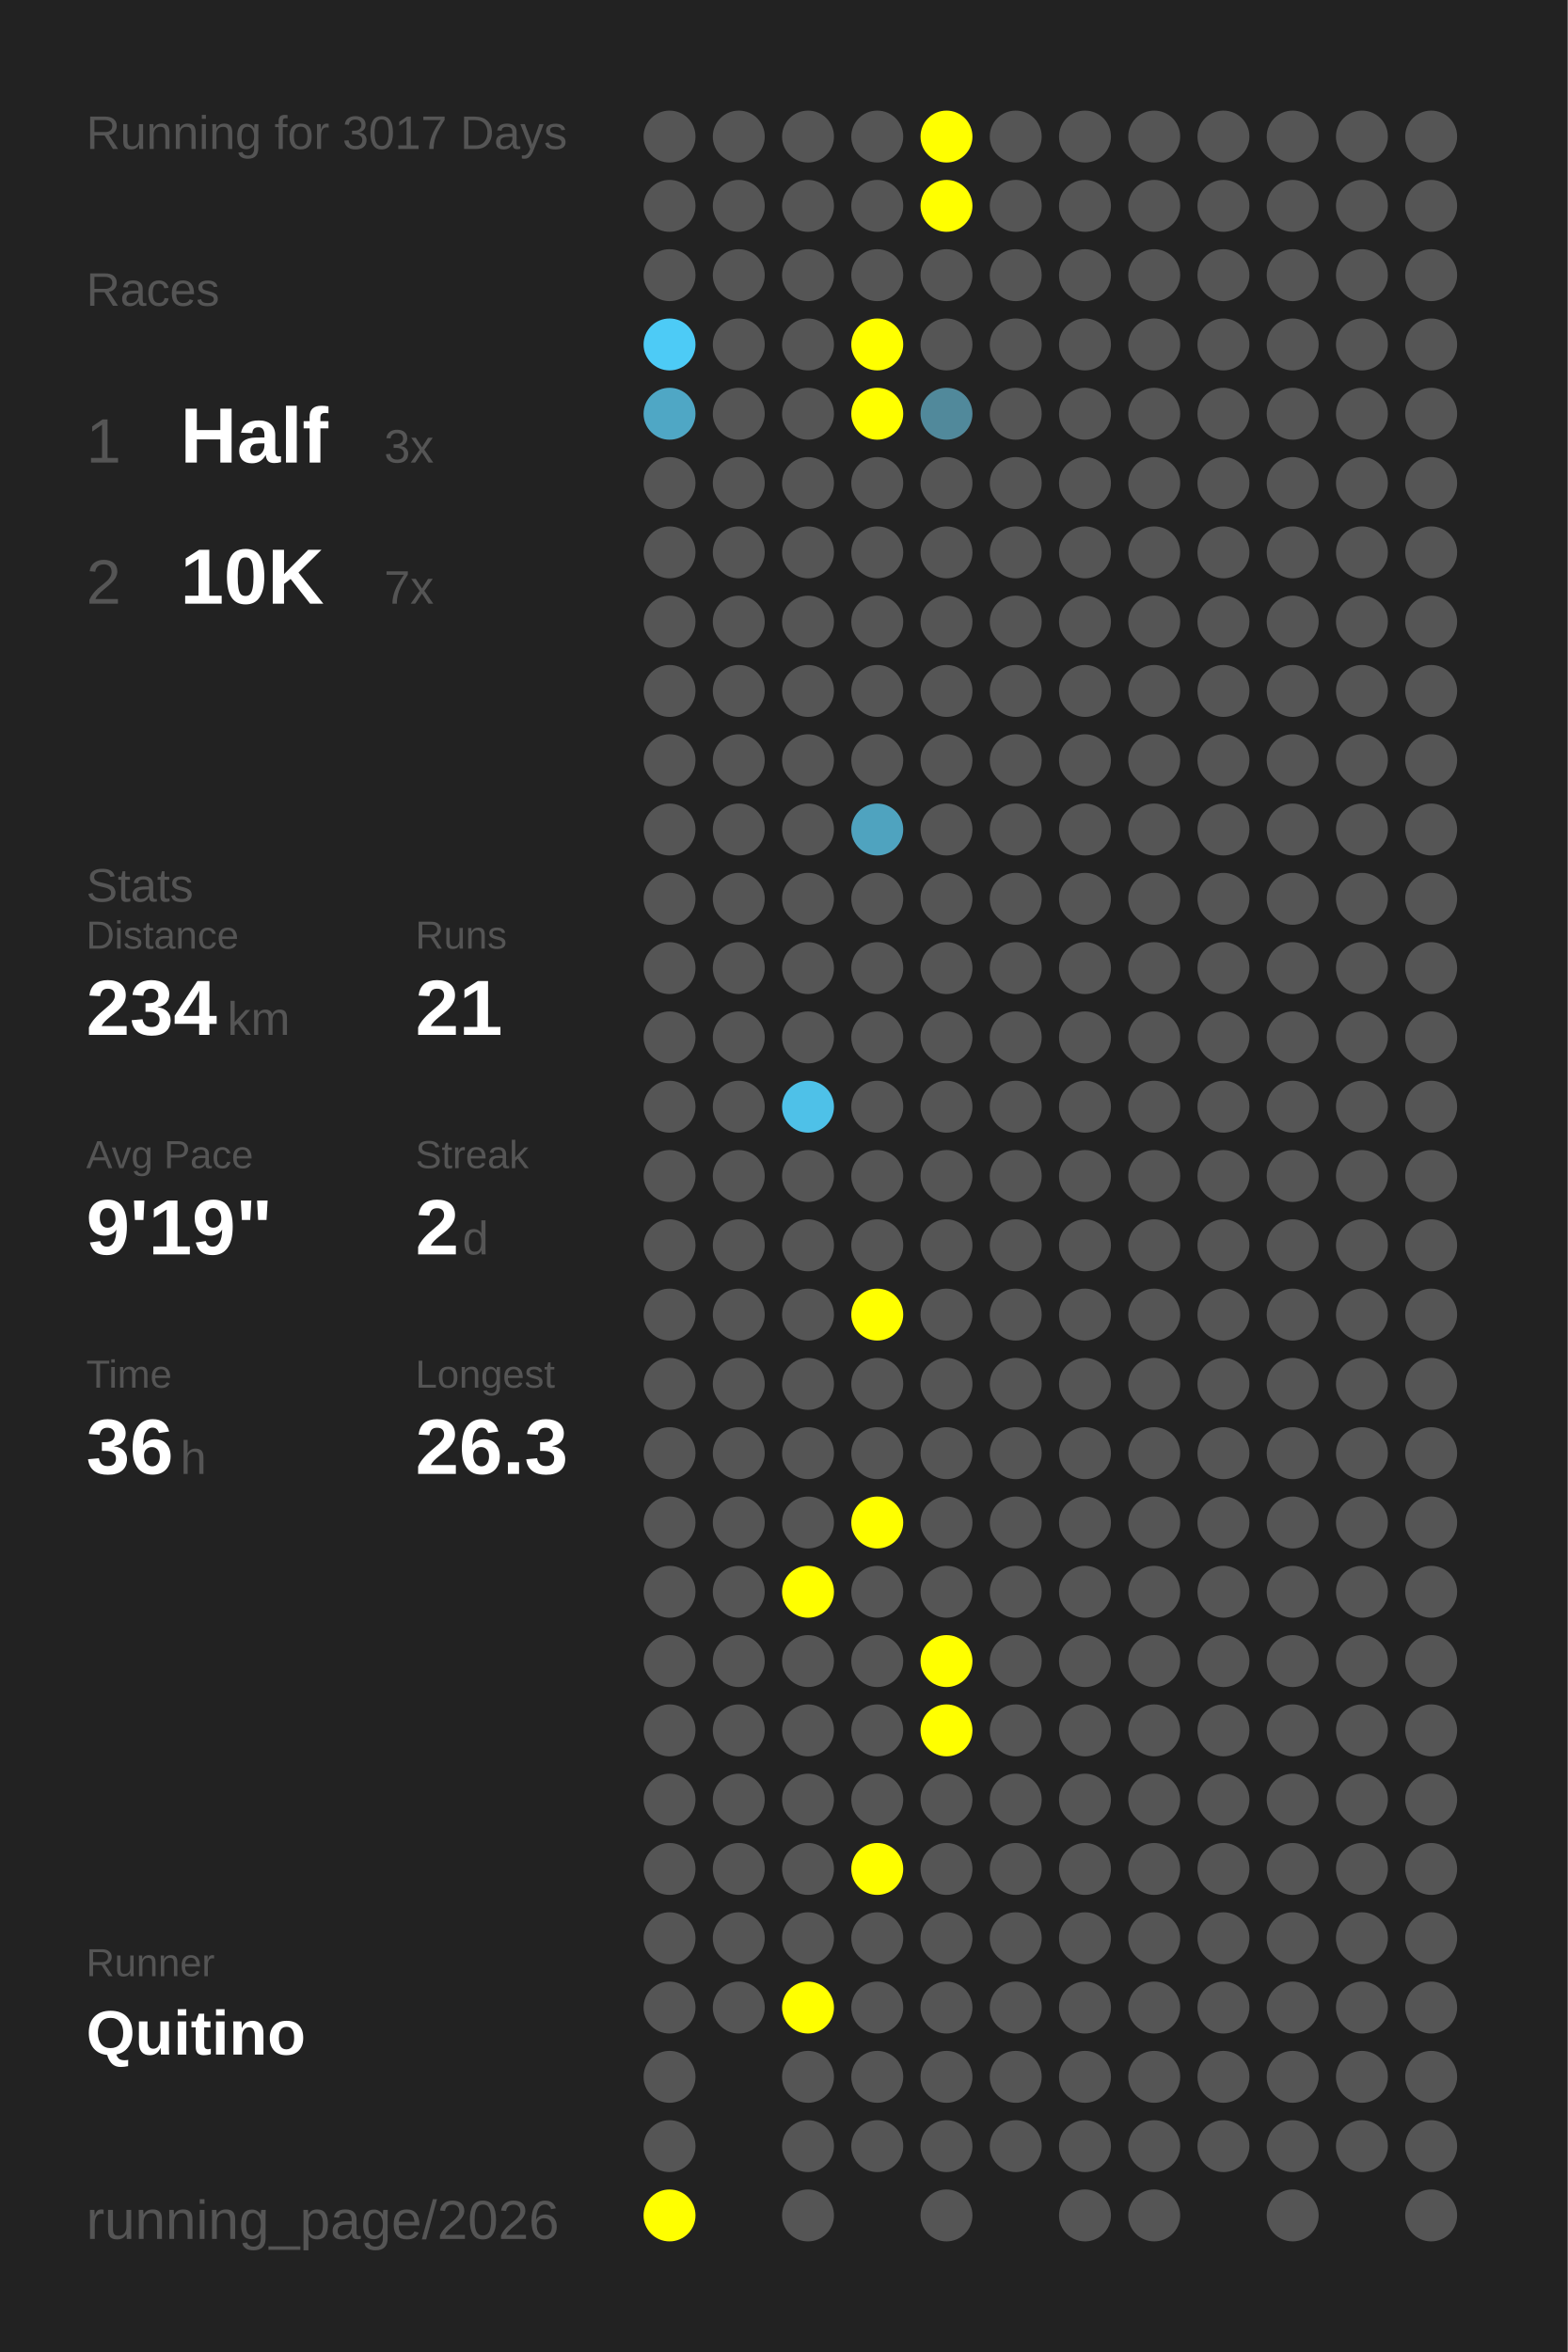
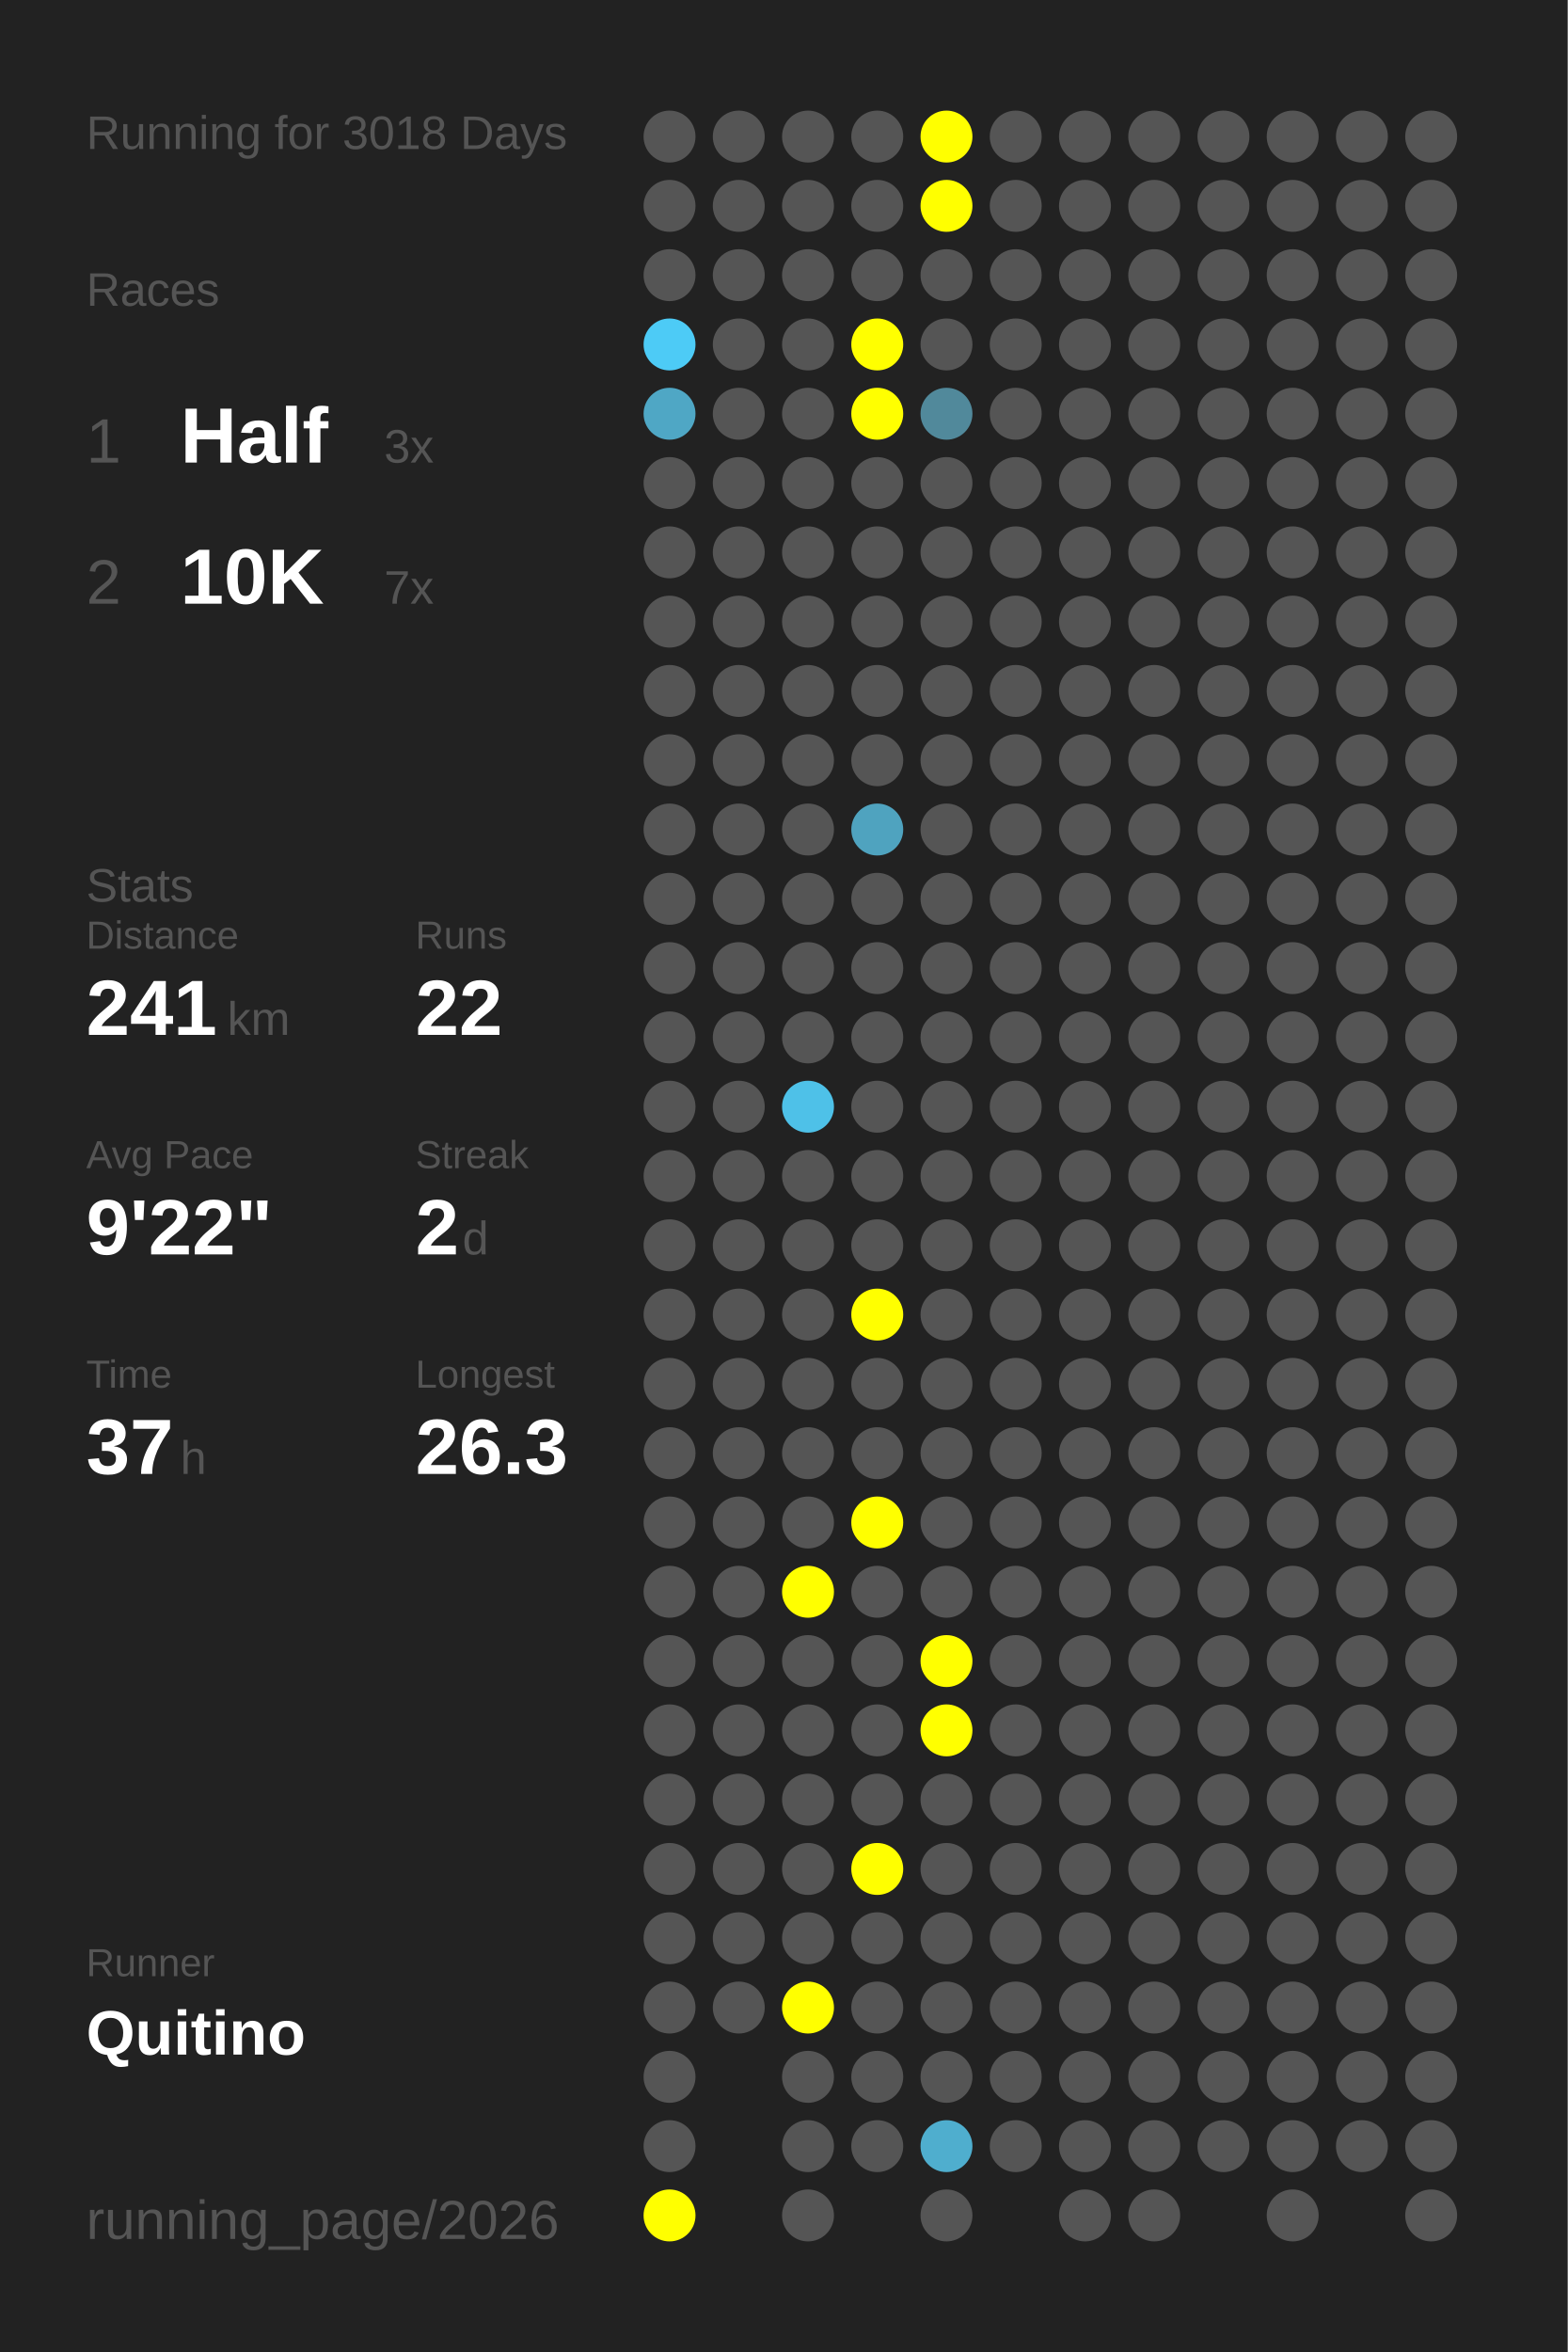
<svg xmlns="http://www.w3.org/2000/svg" baseProfile="full" height="300mm" version="1.1" viewBox="0,0,200,300" width="200mm">
  <defs />
  <rect fill="#222222" height="300" width="200" x="0" y="0" />
-   <text fill="#555555" style="font-size:6px; font-family:Arial;" x="11" y="19">Running for 3017 Days</text>
+   <text fill="#555555" style="font-size:6px; font-family:Arial;" x="11" y="19">Running for 3018 Days</text>
  <text fill="#555555" style="font-size:6px; font-family:Arial;" x="11" y="39">Races</text>
  <text fill="#555555" style="font-size:8px; font-family:Arial;" x="11" y="59">1</text>
  <text fill="#FFFFFF" style="font-size:10px; font-family:Arial; font-weight:bold;" x="23" y="59">Half</text>
  <text fill="#555555" style="font-size:6px; font-family:Arial;" x="49" y="59">3x</text>
  <text fill="#555555" style="font-size:8px; font-family:Arial;" x="11" y="77">2</text>
  <text fill="#FFFFFF" style="font-size:10px; font-family:Arial; font-weight:bold;" x="23" y="77">10K</text>
  <text fill="#555555" style="font-size:6px; font-family:Arial;" x="49" y="77">7x</text>
  <text fill="#555555" style="font-size:6px; font-family:Arial;" x="11" y="115">Stats</text>
  <text fill="#555555" style="font-size:5px; font-family:Arial;" x="11" y="121">Distance</text>
-   <text fill="#FFFFFF" style="font-size:10px; font-family:Arial; font-weight:bold;" x="11" y="132">234</text>
+   <text fill="#FFFFFF" style="font-size:10px; font-family:Arial; font-weight:bold;" x="11" y="132">241</text>
  <text fill="#555555" style="font-size:6px; font-family:Arial;" x="29" y="132">km</text>
  <text fill="#555555" style="font-size:5px; font-family:Arial;" x="53" y="121">Runs</text>
-   <text fill="#FFFFFF" style="font-size:10px; font-family:Arial; font-weight:bold;" x="53" y="132">21</text>
+   <text fill="#FFFFFF" style="font-size:10px; font-family:Arial; font-weight:bold;" x="53" y="132">22</text>
  <text fill="#555555" style="font-size:5px; font-family:Arial;" x="11" y="149">Avg Pace</text>
-   <text fill="#FFFFFF" style="font-size:10px; font-family:Arial; font-weight:bold;" x="11" y="160">9'19"</text>
+   <text fill="#FFFFFF" style="font-size:10px; font-family:Arial; font-weight:bold;" x="11" y="160">9'22"</text>
  <text fill="#555555" style="font-size:5px; font-family:Arial;" x="53" y="149">Streak</text>
  <text fill="#FFFFFF" style="font-size:10px; font-family:Arial; font-weight:bold;" x="53" y="160">2</text>
  <text fill="#555555" style="font-size:6px; font-family:Arial;" x="59" y="160">d</text>
  <text fill="#555555" style="font-size:5px; font-family:Arial;" x="11" y="177">Time</text>
-   <text fill="#FFFFFF" style="font-size:10px; font-family:Arial; font-weight:bold;" x="11" y="188">36</text>
+   <text fill="#FFFFFF" style="font-size:10px; font-family:Arial; font-weight:bold;" x="11" y="188">37</text>
  <text fill="#555555" style="font-size:6px; font-family:Arial;" x="23" y="188">h</text>
  <text fill="#555555" style="font-size:5px; font-family:Arial;" x="53" y="177">Longest</text>
  <text fill="#FFFFFF" style="font-size:10px; font-family:Arial; font-weight:bold;" x="53" y="188">26.3</text>
  <text fill="#555555" style="font-size:5px; font-family:Arial;" x="11" y="252.065">Runner</text>
  <text fill="#FFFFFF" style="font-size:8px; font-family:Arial; font-weight:bold;" x="11" y="262.065">Quitino</text>
  <text fill="#555555" style="font-size:7px; font-family:Arial;" x="11" y="285.581">running_page/2026</text>
  <circle cx="85.417" cy="17.419" fill="#555555" r="3.312" />
  <circle cx="85.417" cy="26.258" fill="#555555" r="3.312" />
  <circle cx="85.417" cy="35.097" fill="#555555" r="3.312" />
  <circle cx="85.417" cy="43.935" fill="#4dcbf6" r="3.312" />
  <circle cx="85.417" cy="52.774" fill="#4fa7c5" r="3.312" />
  <circle cx="85.417" cy="61.613" fill="#555555" r="3.312" />
  <circle cx="85.417" cy="70.452" fill="#555555" r="3.312" />
  <circle cx="85.417" cy="79.29" fill="#555555" r="3.312" />
  <circle cx="85.417" cy="88.129" fill="#555555" r="3.312" />
  <circle cx="85.417" cy="96.968" fill="#555555" r="3.312" />
  <circle cx="85.417" cy="105.806" fill="#555555" r="3.312" />
  <circle cx="85.417" cy="114.645" fill="#555555" r="3.312" />
  <circle cx="85.417" cy="123.484" fill="#555555" r="3.312" />
  <circle cx="85.417" cy="132.323" fill="#555555" r="3.312" />
  <circle cx="85.417" cy="141.161" fill="#555555" r="3.312" />
  <circle cx="85.417" cy="150" fill="#555555" r="3.312" />
  <circle cx="85.417" cy="158.839" fill="#555555" r="3.312" />
  <circle cx="85.417" cy="167.677" fill="#555555" r="3.312" />
  <circle cx="85.417" cy="176.516" fill="#555555" r="3.312" />
  <circle cx="85.417" cy="185.355" fill="#555555" r="3.312" />
  <circle cx="85.417" cy="194.194" fill="#555555" r="3.312" />
  <circle cx="85.417" cy="203.032" fill="#555555" r="3.312" />
  <circle cx="85.417" cy="211.871" fill="#555555" r="3.312" />
  <circle cx="85.417" cy="220.71" fill="#555555" r="3.312" />
  <circle cx="85.417" cy="229.548" fill="#555555" r="3.312" />
  <circle cx="85.417" cy="238.387" fill="#555555" r="3.312" />
  <circle cx="85.417" cy="247.226" fill="#555555" r="3.312" />
  <circle cx="85.417" cy="256.065" fill="#555555" r="3.312" />
  <circle cx="85.417" cy="264.903" fill="#555555" r="3.312" />
  <circle cx="85.417" cy="273.742" fill="#555555" r="3.312" />
  <circle cx="85.417" cy="282.581" fill="#FFFF00" r="3.312" />
  <circle cx="94.25" cy="17.419" fill="#555555" r="3.312" />
  <circle cx="94.25" cy="26.258" fill="#555555" r="3.312" />
  <circle cx="94.25" cy="35.097" fill="#555555" r="3.312" />
  <circle cx="94.25" cy="43.935" fill="#555555" r="3.312" />
  <circle cx="94.25" cy="52.774" fill="#555555" r="3.312" />
  <circle cx="94.25" cy="61.613" fill="#555555" r="3.312" />
  <circle cx="94.25" cy="70.452" fill="#555555" r="3.312" />
  <circle cx="94.25" cy="79.29" fill="#555555" r="3.312" />
  <circle cx="94.25" cy="88.129" fill="#555555" r="3.312" />
  <circle cx="94.25" cy="96.968" fill="#555555" r="3.312" />
  <circle cx="94.25" cy="105.806" fill="#555555" r="3.312" />
  <circle cx="94.25" cy="114.645" fill="#555555" r="3.312" />
  <circle cx="94.25" cy="123.484" fill="#555555" r="3.312" />
  <circle cx="94.25" cy="132.323" fill="#555555" r="3.312" />
  <circle cx="94.25" cy="141.161" fill="#555555" r="3.312" />
  <circle cx="94.25" cy="150" fill="#555555" r="3.312" />
  <circle cx="94.25" cy="158.839" fill="#555555" r="3.312" />
  <circle cx="94.25" cy="167.677" fill="#555555" r="3.312" />
  <circle cx="94.25" cy="176.516" fill="#555555" r="3.312" />
  <circle cx="94.25" cy="185.355" fill="#555555" r="3.312" />
  <circle cx="94.25" cy="194.194" fill="#555555" r="3.312" />
  <circle cx="94.25" cy="203.032" fill="#555555" r="3.312" />
  <circle cx="94.25" cy="211.871" fill="#555555" r="3.312" />
  <circle cx="94.25" cy="220.71" fill="#555555" r="3.312" />
  <circle cx="94.25" cy="229.548" fill="#555555" r="3.312" />
  <circle cx="94.25" cy="238.387" fill="#555555" r="3.312" />
  <circle cx="94.25" cy="247.226" fill="#555555" r="3.312" />
  <circle cx="94.25" cy="256.065" fill="#555555" r="3.312" />
  <circle cx="103.083" cy="17.419" fill="#555555" r="3.312" />
  <circle cx="103.083" cy="26.258" fill="#555555" r="3.312" />
  <circle cx="103.083" cy="35.097" fill="#555555" r="3.312" />
  <circle cx="103.083" cy="43.935" fill="#555555" r="3.312" />
  <circle cx="103.083" cy="52.774" fill="#555555" r="3.312" />
  <circle cx="103.083" cy="61.613" fill="#555555" r="3.312" />
  <circle cx="103.083" cy="70.452" fill="#555555" r="3.312" />
  <circle cx="103.083" cy="79.29" fill="#555555" r="3.312" />
  <circle cx="103.083" cy="88.129" fill="#555555" r="3.312" />
  <circle cx="103.083" cy="96.968" fill="#555555" r="3.312" />
  <circle cx="103.083" cy="105.806" fill="#555555" r="3.312" />
  <circle cx="103.083" cy="114.645" fill="#555555" r="3.312" />
  <circle cx="103.083" cy="123.484" fill="#555555" r="3.312" />
  <circle cx="103.083" cy="132.323" fill="#555555" r="3.312" />
  <circle cx="103.083" cy="141.161" fill="#4ec1e8" r="3.312" />
  <circle cx="103.083" cy="150" fill="#555555" r="3.312" />
  <circle cx="103.083" cy="158.839" fill="#555555" r="3.312" />
  <circle cx="103.083" cy="167.677" fill="#555555" r="3.312" />
  <circle cx="103.083" cy="176.516" fill="#555555" r="3.312" />
  <circle cx="103.083" cy="185.355" fill="#555555" r="3.312" />
  <circle cx="103.083" cy="194.194" fill="#555555" r="3.312" />
  <circle cx="103.083" cy="203.032" fill="#FFFF00" r="3.312" />
  <circle cx="103.083" cy="211.871" fill="#555555" r="3.312" />
  <circle cx="103.083" cy="220.71" fill="#555555" r="3.312" />
  <circle cx="103.083" cy="229.548" fill="#555555" r="3.312" />
  <circle cx="103.083" cy="238.387" fill="#555555" r="3.312" />
  <circle cx="103.083" cy="247.226" fill="#555555" r="3.312" />
  <circle cx="103.083" cy="256.065" fill="#FFFF00" r="3.312" />
  <circle cx="103.083" cy="264.903" fill="#555555" r="3.312" />
  <circle cx="103.083" cy="273.742" fill="#555555" r="3.312" />
  <circle cx="103.083" cy="282.581" fill="#555555" r="3.312" />
  <circle cx="111.917" cy="17.419" fill="#555555" r="3.312" />
  <circle cx="111.917" cy="26.258" fill="#555555" r="3.312" />
  <circle cx="111.917" cy="35.097" fill="#555555" r="3.312" />
  <circle cx="111.917" cy="43.935" fill="#FFFF00" r="3.312" />
  <circle cx="111.917" cy="52.774" fill="#FFFF00" r="3.312" />
  <circle cx="111.917" cy="61.613" fill="#555555" r="3.312" />
  <circle cx="111.917" cy="70.452" fill="#555555" r="3.312" />
  <circle cx="111.917" cy="79.29" fill="#555555" r="3.312" />
  <circle cx="111.917" cy="88.129" fill="#555555" r="3.312" />
  <circle cx="111.917" cy="96.968" fill="#555555" r="3.312" />
  <circle cx="111.917" cy="105.806" fill="#4fa3bf" r="3.312" />
  <circle cx="111.917" cy="114.645" fill="#555555" r="3.312" />
  <circle cx="111.917" cy="123.484" fill="#555555" r="3.312" />
  <circle cx="111.917" cy="132.323" fill="#555555" r="3.312" />
  <circle cx="111.917" cy="141.161" fill="#555555" r="3.312" />
  <circle cx="111.917" cy="150" fill="#555555" r="3.312" />
  <circle cx="111.917" cy="158.839" fill="#555555" r="3.312" />
  <circle cx="111.917" cy="167.677" fill="#FFFF00" r="3.312" />
  <circle cx="111.917" cy="176.516" fill="#555555" r="3.312" />
  <circle cx="111.917" cy="185.355" fill="#555555" r="3.312" />
  <circle cx="111.917" cy="194.194" fill="#FFFF00" r="3.312" />
  <circle cx="111.917" cy="203.032" fill="#555555" r="3.312" />
  <circle cx="111.917" cy="211.871" fill="#555555" r="3.312" />
  <circle cx="111.917" cy="220.71" fill="#555555" r="3.312" />
  <circle cx="111.917" cy="229.548" fill="#555555" r="3.312" />
  <circle cx="111.917" cy="238.387" fill="#FFFF00" r="3.312" />
  <circle cx="111.917" cy="247.226" fill="#555555" r="3.312" />
  <circle cx="111.917" cy="256.065" fill="#555555" r="3.312" />
  <circle cx="111.917" cy="264.903" fill="#555555" r="3.312" />
  <circle cx="111.917" cy="273.742" fill="#555555" r="3.312" />
  <circle cx="120.75" cy="17.419" fill="#FFFF00" r="3.312" />
  <circle cx="120.75" cy="26.258" fill="#FFFF00" r="3.312" />
  <circle cx="120.75" cy="35.097" fill="#555555" r="3.312" />
  <circle cx="120.75" cy="43.935" fill="#555555" r="3.312" />
  <circle cx="120.75" cy="52.774" fill="#51899b" r="3.312" />
  <circle cx="120.75" cy="61.613" fill="#555555" r="3.312" />
  <circle cx="120.75" cy="70.452" fill="#555555" r="3.312" />
  <circle cx="120.75" cy="79.29" fill="#555555" r="3.312" />
  <circle cx="120.75" cy="88.129" fill="#555555" r="3.312" />
  <circle cx="120.75" cy="96.968" fill="#555555" r="3.312" />
  <circle cx="120.75" cy="105.806" fill="#555555" r="3.312" />
  <circle cx="120.75" cy="114.645" fill="#555555" r="3.312" />
  <circle cx="120.75" cy="123.484" fill="#555555" r="3.312" />
  <circle cx="120.75" cy="132.323" fill="#555555" r="3.312" />
  <circle cx="120.75" cy="141.161" fill="#555555" r="3.312" />
  <circle cx="120.75" cy="150" fill="#555555" r="3.312" />
  <circle cx="120.75" cy="158.839" fill="#555555" r="3.312" />
  <circle cx="120.75" cy="167.677" fill="#555555" r="3.312" />
  <circle cx="120.75" cy="176.516" fill="#555555" r="3.312" />
  <circle cx="120.75" cy="185.355" fill="#555555" r="3.312" />
  <circle cx="120.75" cy="194.194" fill="#555555" r="3.312" />
  <circle cx="120.75" cy="203.032" fill="#555555" r="3.312" />
  <circle cx="120.75" cy="211.871" fill="#FFFF00" r="3.312" />
  <circle cx="120.75" cy="220.71" fill="#FFFF00" r="3.312" />
  <circle cx="120.75" cy="229.548" fill="#555555" r="3.312" />
  <circle cx="120.75" cy="238.387" fill="#555555" r="3.312" />
  <circle cx="120.75" cy="247.226" fill="#555555" r="3.312" />
  <circle cx="120.75" cy="256.065" fill="#555555" r="3.312" />
  <circle cx="120.75" cy="264.903" fill="#555555" r="3.312" />
-   <circle cx="120.75" cy="273.742" fill="#555555" r="3.312" />
+   <circle cx="120.75" cy="273.742" fill="#4faece" r="3.312" />
  <circle cx="120.75" cy="282.581" fill="#555555" r="3.312" />
  <circle cx="129.583" cy="17.419" fill="#555555" r="3.312" />
  <circle cx="129.583" cy="26.258" fill="#555555" r="3.312" />
  <circle cx="129.583" cy="35.097" fill="#555555" r="3.312" />
  <circle cx="129.583" cy="43.935" fill="#555555" r="3.312" />
  <circle cx="129.583" cy="52.774" fill="#555555" r="3.312" />
  <circle cx="129.583" cy="61.613" fill="#555555" r="3.312" />
  <circle cx="129.583" cy="70.452" fill="#555555" r="3.312" />
  <circle cx="129.583" cy="79.29" fill="#555555" r="3.312" />
  <circle cx="129.583" cy="88.129" fill="#555555" r="3.312" />
  <circle cx="129.583" cy="96.968" fill="#555555" r="3.312" />
  <circle cx="129.583" cy="105.806" fill="#555555" r="3.312" />
  <circle cx="129.583" cy="114.645" fill="#555555" r="3.312" />
  <circle cx="129.583" cy="123.484" fill="#555555" r="3.312" />
  <circle cx="129.583" cy="132.323" fill="#555555" r="3.312" />
  <circle cx="129.583" cy="141.161" fill="#555555" r="3.312" />
  <circle cx="129.583" cy="150" fill="#555555" r="3.312" />
  <circle cx="129.583" cy="158.839" fill="#555555" r="3.312" />
  <circle cx="129.583" cy="167.677" fill="#555555" r="3.312" />
  <circle cx="129.583" cy="176.516" fill="#555555" r="3.312" />
  <circle cx="129.583" cy="185.355" fill="#555555" r="3.312" />
  <circle cx="129.583" cy="194.194" fill="#555555" r="3.312" />
  <circle cx="129.583" cy="203.032" fill="#555555" r="3.312" />
  <circle cx="129.583" cy="211.871" fill="#555555" r="3.312" />
  <circle cx="129.583" cy="220.71" fill="#555555" r="3.312" />
  <circle cx="129.583" cy="229.548" fill="#555555" r="3.312" />
  <circle cx="129.583" cy="238.387" fill="#555555" r="3.312" />
  <circle cx="129.583" cy="247.226" fill="#555555" r="3.312" />
  <circle cx="129.583" cy="256.065" fill="#555555" r="3.312" />
  <circle cx="129.583" cy="264.903" fill="#555555" r="3.312" />
  <circle cx="129.583" cy="273.742" fill="#555555" r="3.312" />
  <circle cx="138.417" cy="17.419" fill="#555555" r="3.312" />
  <circle cx="138.417" cy="26.258" fill="#555555" r="3.312" />
  <circle cx="138.417" cy="35.097" fill="#555555" r="3.312" />
  <circle cx="138.417" cy="43.935" fill="#555555" r="3.312" />
  <circle cx="138.417" cy="52.774" fill="#555555" r="3.312" />
  <circle cx="138.417" cy="61.613" fill="#555555" r="3.312" />
  <circle cx="138.417" cy="70.452" fill="#555555" r="3.312" />
  <circle cx="138.417" cy="79.29" fill="#555555" r="3.312" />
  <circle cx="138.417" cy="88.129" fill="#555555" r="3.312" />
  <circle cx="138.417" cy="96.968" fill="#555555" r="3.312" />
  <circle cx="138.417" cy="105.806" fill="#555555" r="3.312" />
  <circle cx="138.417" cy="114.645" fill="#555555" r="3.312" />
  <circle cx="138.417" cy="123.484" fill="#555555" r="3.312" />
  <circle cx="138.417" cy="132.323" fill="#555555" r="3.312" />
  <circle cx="138.417" cy="141.161" fill="#555555" r="3.312" />
  <circle cx="138.417" cy="150" fill="#555555" r="3.312" />
  <circle cx="138.417" cy="158.839" fill="#555555" r="3.312" />
  <circle cx="138.417" cy="167.677" fill="#555555" r="3.312" />
  <circle cx="138.417" cy="176.516" fill="#555555" r="3.312" />
  <circle cx="138.417" cy="185.355" fill="#555555" r="3.312" />
  <circle cx="138.417" cy="194.194" fill="#555555" r="3.312" />
  <circle cx="138.417" cy="203.032" fill="#555555" r="3.312" />
  <circle cx="138.417" cy="211.871" fill="#555555" r="3.312" />
  <circle cx="138.417" cy="220.71" fill="#555555" r="3.312" />
  <circle cx="138.417" cy="229.548" fill="#555555" r="3.312" />
  <circle cx="138.417" cy="238.387" fill="#555555" r="3.312" />
  <circle cx="138.417" cy="247.226" fill="#555555" r="3.312" />
  <circle cx="138.417" cy="256.065" fill="#555555" r="3.312" />
  <circle cx="138.417" cy="264.903" fill="#555555" r="3.312" />
  <circle cx="138.417" cy="273.742" fill="#555555" r="3.312" />
  <circle cx="138.417" cy="282.581" fill="#555555" r="3.312" />
  <circle cx="147.25" cy="17.419" fill="#555555" r="3.312" />
  <circle cx="147.25" cy="26.258" fill="#555555" r="3.312" />
  <circle cx="147.25" cy="35.097" fill="#555555" r="3.312" />
  <circle cx="147.25" cy="43.935" fill="#555555" r="3.312" />
  <circle cx="147.25" cy="52.774" fill="#555555" r="3.312" />
  <circle cx="147.25" cy="61.613" fill="#555555" r="3.312" />
  <circle cx="147.25" cy="70.452" fill="#555555" r="3.312" />
  <circle cx="147.25" cy="79.29" fill="#555555" r="3.312" />
  <circle cx="147.25" cy="88.129" fill="#555555" r="3.312" />
  <circle cx="147.25" cy="96.968" fill="#555555" r="3.312" />
  <circle cx="147.25" cy="105.806" fill="#555555" r="3.312" />
  <circle cx="147.25" cy="114.645" fill="#555555" r="3.312" />
  <circle cx="147.25" cy="123.484" fill="#555555" r="3.312" />
  <circle cx="147.25" cy="132.323" fill="#555555" r="3.312" />
  <circle cx="147.25" cy="141.161" fill="#555555" r="3.312" />
  <circle cx="147.25" cy="150" fill="#555555" r="3.312" />
  <circle cx="147.25" cy="158.839" fill="#555555" r="3.312" />
  <circle cx="147.25" cy="167.677" fill="#555555" r="3.312" />
  <circle cx="147.25" cy="176.516" fill="#555555" r="3.312" />
  <circle cx="147.25" cy="185.355" fill="#555555" r="3.312" />
  <circle cx="147.25" cy="194.194" fill="#555555" r="3.312" />
  <circle cx="147.25" cy="203.032" fill="#555555" r="3.312" />
  <circle cx="147.25" cy="211.871" fill="#555555" r="3.312" />
  <circle cx="147.25" cy="220.71" fill="#555555" r="3.312" />
  <circle cx="147.25" cy="229.548" fill="#555555" r="3.312" />
  <circle cx="147.25" cy="238.387" fill="#555555" r="3.312" />
  <circle cx="147.25" cy="247.226" fill="#555555" r="3.312" />
  <circle cx="147.25" cy="256.065" fill="#555555" r="3.312" />
  <circle cx="147.25" cy="264.903" fill="#555555" r="3.312" />
  <circle cx="147.25" cy="273.742" fill="#555555" r="3.312" />
  <circle cx="147.25" cy="282.581" fill="#555555" r="3.312" />
  <circle cx="156.083" cy="17.419" fill="#555555" r="3.312" />
  <circle cx="156.083" cy="26.258" fill="#555555" r="3.312" />
  <circle cx="156.083" cy="35.097" fill="#555555" r="3.312" />
  <circle cx="156.083" cy="43.935" fill="#555555" r="3.312" />
  <circle cx="156.083" cy="52.774" fill="#555555" r="3.312" />
  <circle cx="156.083" cy="61.613" fill="#555555" r="3.312" />
  <circle cx="156.083" cy="70.452" fill="#555555" r="3.312" />
  <circle cx="156.083" cy="79.29" fill="#555555" r="3.312" />
  <circle cx="156.083" cy="88.129" fill="#555555" r="3.312" />
  <circle cx="156.083" cy="96.968" fill="#555555" r="3.312" />
  <circle cx="156.083" cy="105.806" fill="#555555" r="3.312" />
  <circle cx="156.083" cy="114.645" fill="#555555" r="3.312" />
  <circle cx="156.083" cy="123.484" fill="#555555" r="3.312" />
  <circle cx="156.083" cy="132.323" fill="#555555" r="3.312" />
  <circle cx="156.083" cy="141.161" fill="#555555" r="3.312" />
  <circle cx="156.083" cy="150" fill="#555555" r="3.312" />
  <circle cx="156.083" cy="158.839" fill="#555555" r="3.312" />
  <circle cx="156.083" cy="167.677" fill="#555555" r="3.312" />
  <circle cx="156.083" cy="176.516" fill="#555555" r="3.312" />
  <circle cx="156.083" cy="185.355" fill="#555555" r="3.312" />
  <circle cx="156.083" cy="194.194" fill="#555555" r="3.312" />
  <circle cx="156.083" cy="203.032" fill="#555555" r="3.312" />
  <circle cx="156.083" cy="211.871" fill="#555555" r="3.312" />
  <circle cx="156.083" cy="220.71" fill="#555555" r="3.312" />
  <circle cx="156.083" cy="229.548" fill="#555555" r="3.312" />
  <circle cx="156.083" cy="238.387" fill="#555555" r="3.312" />
  <circle cx="156.083" cy="247.226" fill="#555555" r="3.312" />
  <circle cx="156.083" cy="256.065" fill="#555555" r="3.312" />
  <circle cx="156.083" cy="264.903" fill="#555555" r="3.312" />
  <circle cx="156.083" cy="273.742" fill="#555555" r="3.312" />
  <circle cx="164.917" cy="17.419" fill="#555555" r="3.312" />
  <circle cx="164.917" cy="26.258" fill="#555555" r="3.312" />
  <circle cx="164.917" cy="35.097" fill="#555555" r="3.312" />
  <circle cx="164.917" cy="43.935" fill="#555555" r="3.312" />
  <circle cx="164.917" cy="52.774" fill="#555555" r="3.312" />
  <circle cx="164.917" cy="61.613" fill="#555555" r="3.312" />
  <circle cx="164.917" cy="70.452" fill="#555555" r="3.312" />
  <circle cx="164.917" cy="79.29" fill="#555555" r="3.312" />
  <circle cx="164.917" cy="88.129" fill="#555555" r="3.312" />
  <circle cx="164.917" cy="96.968" fill="#555555" r="3.312" />
  <circle cx="164.917" cy="105.806" fill="#555555" r="3.312" />
  <circle cx="164.917" cy="114.645" fill="#555555" r="3.312" />
  <circle cx="164.917" cy="123.484" fill="#555555" r="3.312" />
  <circle cx="164.917" cy="132.323" fill="#555555" r="3.312" />
  <circle cx="164.917" cy="141.161" fill="#555555" r="3.312" />
  <circle cx="164.917" cy="150" fill="#555555" r="3.312" />
  <circle cx="164.917" cy="158.839" fill="#555555" r="3.312" />
  <circle cx="164.917" cy="167.677" fill="#555555" r="3.312" />
  <circle cx="164.917" cy="176.516" fill="#555555" r="3.312" />
  <circle cx="164.917" cy="185.355" fill="#555555" r="3.312" />
  <circle cx="164.917" cy="194.194" fill="#555555" r="3.312" />
  <circle cx="164.917" cy="203.032" fill="#555555" r="3.312" />
  <circle cx="164.917" cy="211.871" fill="#555555" r="3.312" />
  <circle cx="164.917" cy="220.71" fill="#555555" r="3.312" />
  <circle cx="164.917" cy="229.548" fill="#555555" r="3.312" />
  <circle cx="164.917" cy="238.387" fill="#555555" r="3.312" />
  <circle cx="164.917" cy="247.226" fill="#555555" r="3.312" />
  <circle cx="164.917" cy="256.065" fill="#555555" r="3.312" />
  <circle cx="164.917" cy="264.903" fill="#555555" r="3.312" />
  <circle cx="164.917" cy="273.742" fill="#555555" r="3.312" />
  <circle cx="164.917" cy="282.581" fill="#555555" r="3.312" />
  <circle cx="173.75" cy="17.419" fill="#555555" r="3.312" />
  <circle cx="173.75" cy="26.258" fill="#555555" r="3.312" />
  <circle cx="173.75" cy="35.097" fill="#555555" r="3.312" />
  <circle cx="173.75" cy="43.935" fill="#555555" r="3.312" />
  <circle cx="173.75" cy="52.774" fill="#555555" r="3.312" />
  <circle cx="173.75" cy="61.613" fill="#555555" r="3.312" />
  <circle cx="173.75" cy="70.452" fill="#555555" r="3.312" />
  <circle cx="173.75" cy="79.29" fill="#555555" r="3.312" />
  <circle cx="173.75" cy="88.129" fill="#555555" r="3.312" />
  <circle cx="173.75" cy="96.968" fill="#555555" r="3.312" />
  <circle cx="173.75" cy="105.806" fill="#555555" r="3.312" />
  <circle cx="173.75" cy="114.645" fill="#555555" r="3.312" />
  <circle cx="173.75" cy="123.484" fill="#555555" r="3.312" />
  <circle cx="173.75" cy="132.323" fill="#555555" r="3.312" />
  <circle cx="173.75" cy="141.161" fill="#555555" r="3.312" />
  <circle cx="173.75" cy="150" fill="#555555" r="3.312" />
  <circle cx="173.75" cy="158.839" fill="#555555" r="3.312" />
  <circle cx="173.75" cy="167.677" fill="#555555" r="3.312" />
  <circle cx="173.75" cy="176.516" fill="#555555" r="3.312" />
  <circle cx="173.75" cy="185.355" fill="#555555" r="3.312" />
  <circle cx="173.75" cy="194.194" fill="#555555" r="3.312" />
  <circle cx="173.75" cy="203.032" fill="#555555" r="3.312" />
  <circle cx="173.75" cy="211.871" fill="#555555" r="3.312" />
  <circle cx="173.75" cy="220.71" fill="#555555" r="3.312" />
  <circle cx="173.75" cy="229.548" fill="#555555" r="3.312" />
  <circle cx="173.75" cy="238.387" fill="#555555" r="3.312" />
  <circle cx="173.75" cy="247.226" fill="#555555" r="3.312" />
  <circle cx="173.75" cy="256.065" fill="#555555" r="3.312" />
  <circle cx="173.75" cy="264.903" fill="#555555" r="3.312" />
  <circle cx="173.75" cy="273.742" fill="#555555" r="3.312" />
  <circle cx="182.583" cy="17.419" fill="#555555" r="3.312" />
  <circle cx="182.583" cy="26.258" fill="#555555" r="3.312" />
  <circle cx="182.583" cy="35.097" fill="#555555" r="3.312" />
  <circle cx="182.583" cy="43.935" fill="#555555" r="3.312" />
  <circle cx="182.583" cy="52.774" fill="#555555" r="3.312" />
  <circle cx="182.583" cy="61.613" fill="#555555" r="3.312" />
  <circle cx="182.583" cy="70.452" fill="#555555" r="3.312" />
  <circle cx="182.583" cy="79.29" fill="#555555" r="3.312" />
  <circle cx="182.583" cy="88.129" fill="#555555" r="3.312" />
  <circle cx="182.583" cy="96.968" fill="#555555" r="3.312" />
  <circle cx="182.583" cy="105.806" fill="#555555" r="3.312" />
  <circle cx="182.583" cy="114.645" fill="#555555" r="3.312" />
  <circle cx="182.583" cy="123.484" fill="#555555" r="3.312" />
  <circle cx="182.583" cy="132.323" fill="#555555" r="3.312" />
  <circle cx="182.583" cy="141.161" fill="#555555" r="3.312" />
  <circle cx="182.583" cy="150" fill="#555555" r="3.312" />
  <circle cx="182.583" cy="158.839" fill="#555555" r="3.312" />
  <circle cx="182.583" cy="167.677" fill="#555555" r="3.312" />
  <circle cx="182.583" cy="176.516" fill="#555555" r="3.312" />
  <circle cx="182.583" cy="185.355" fill="#555555" r="3.312" />
  <circle cx="182.583" cy="194.194" fill="#555555" r="3.312" />
  <circle cx="182.583" cy="203.032" fill="#555555" r="3.312" />
  <circle cx="182.583" cy="211.871" fill="#555555" r="3.312" />
  <circle cx="182.583" cy="220.71" fill="#555555" r="3.312" />
  <circle cx="182.583" cy="229.548" fill="#555555" r="3.312" />
  <circle cx="182.583" cy="238.387" fill="#555555" r="3.312" />
  <circle cx="182.583" cy="247.226" fill="#555555" r="3.312" />
  <circle cx="182.583" cy="256.065" fill="#555555" r="3.312" />
  <circle cx="182.583" cy="264.903" fill="#555555" r="3.312" />
  <circle cx="182.583" cy="273.742" fill="#555555" r="3.312" />
  <circle cx="182.583" cy="282.581" fill="#555555" r="3.312" />
</svg>
